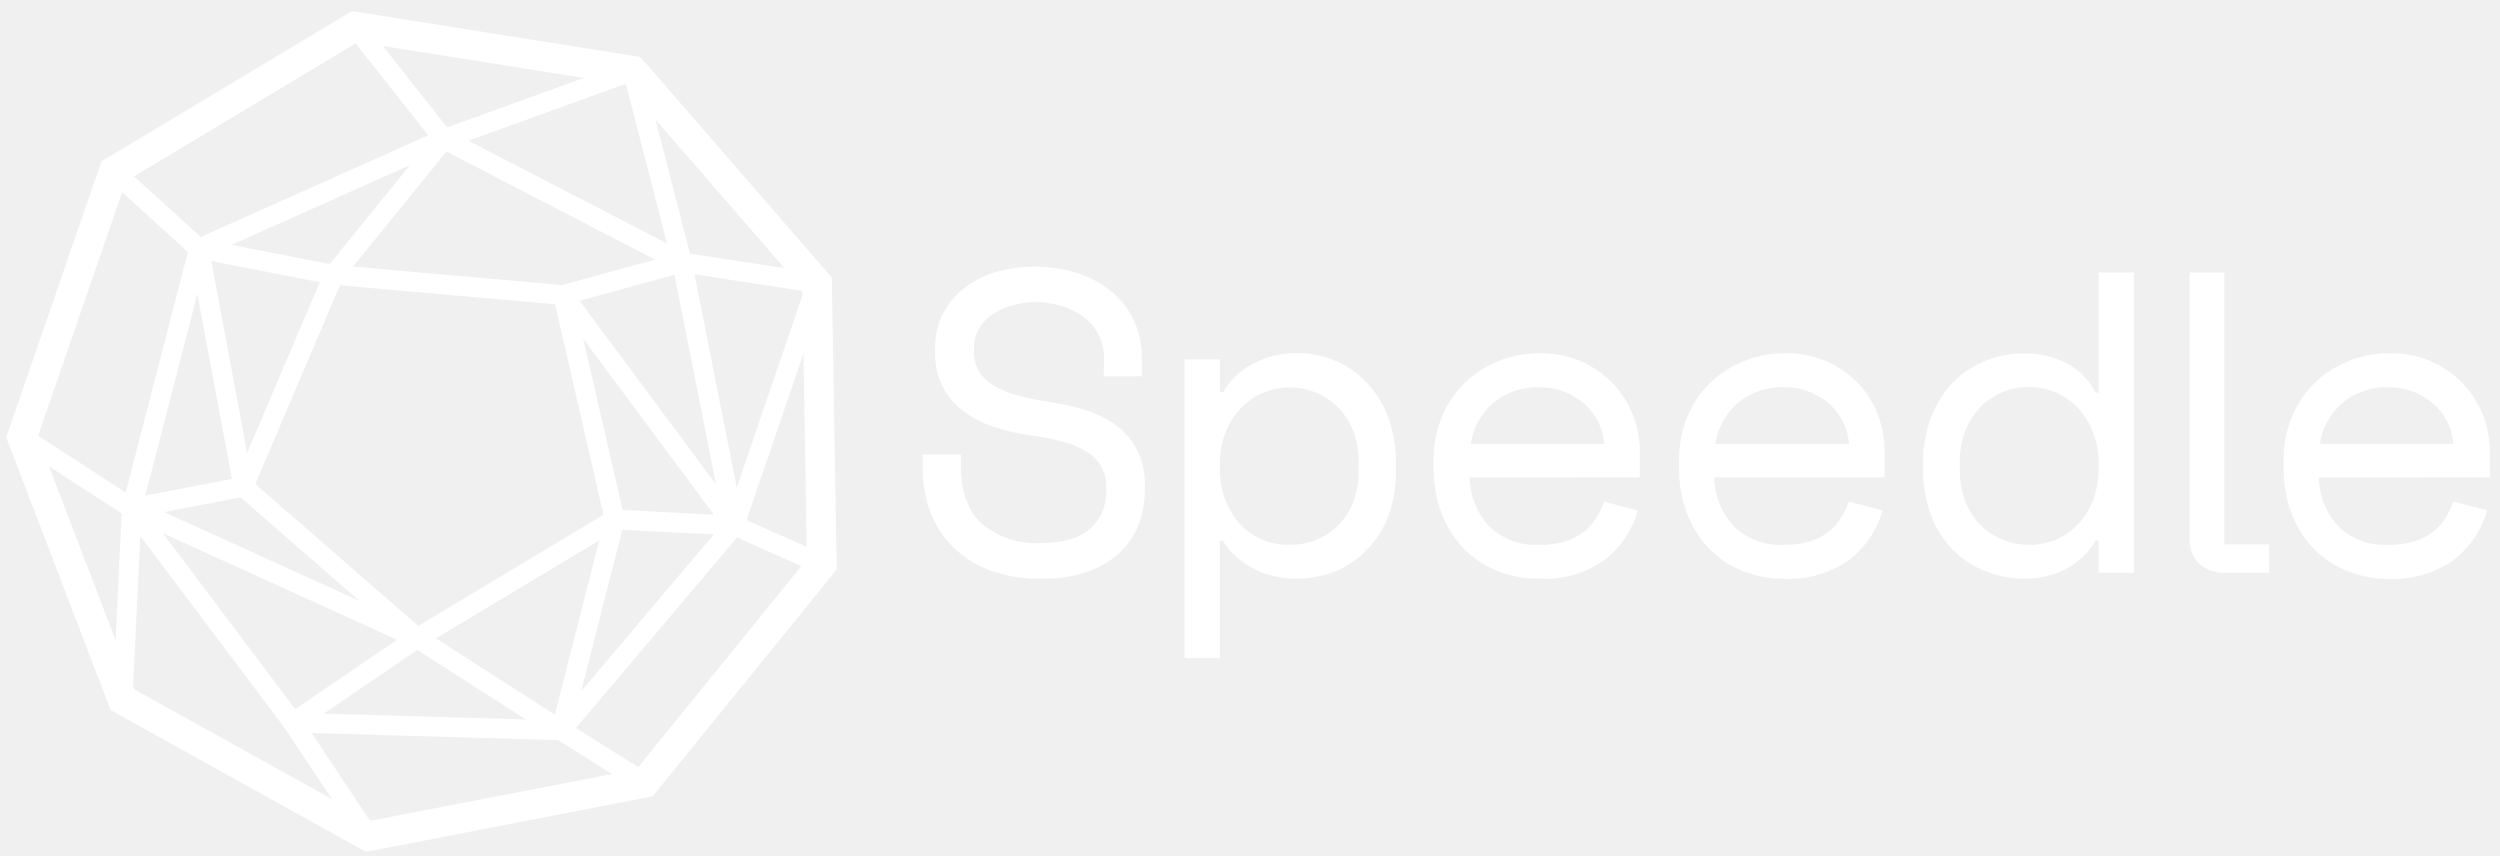
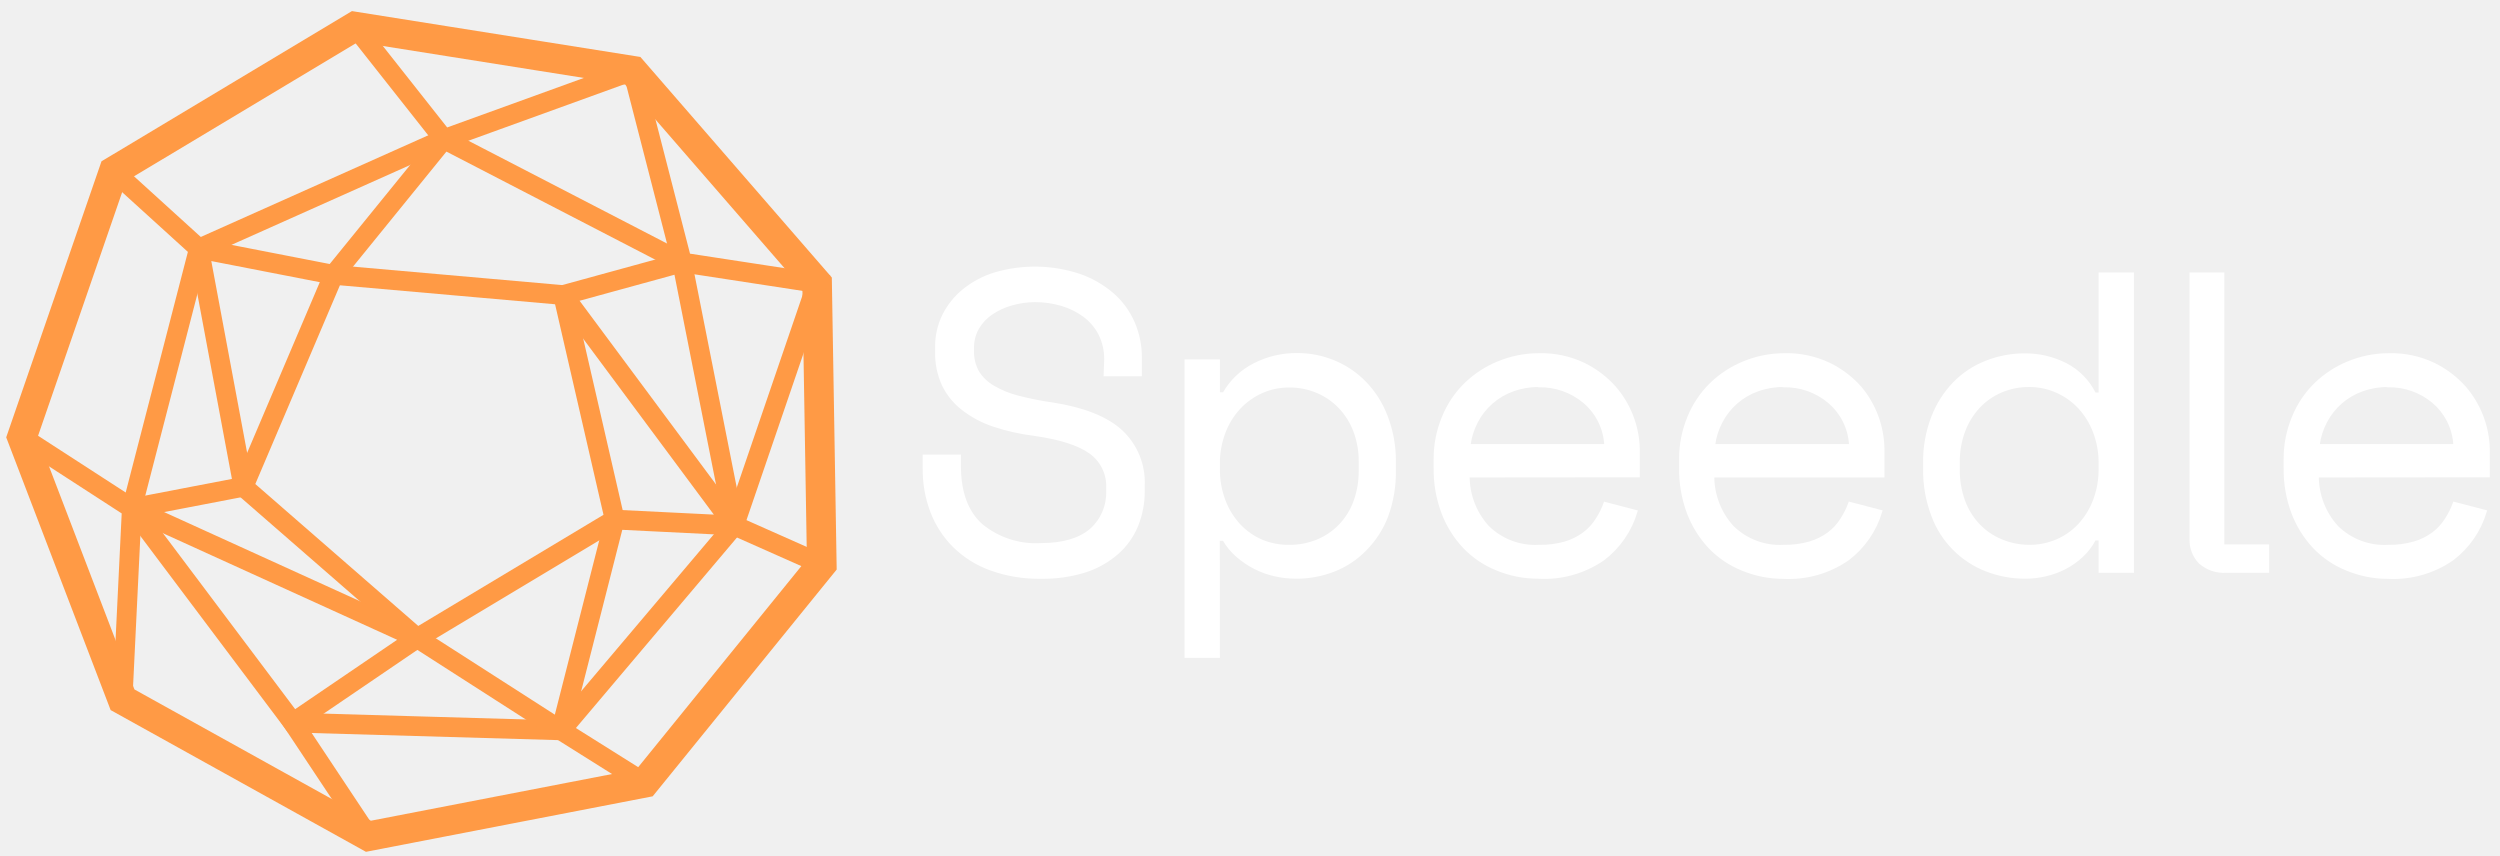
<svg xmlns="http://www.w3.org/2000/svg" viewBox="28 27 304 104" shape-rendering="geometricPrecision" role="img" aria-label="Speedle">
  <g fill="#fff" stroke="#fff" stroke-width="0.3" stroke-linejoin="miter" stroke-miterlimit="3">
    <path class="cls-2" d="M162.42,70.73a6.66,6.66,0,0,0-.7-3.1,6.4,6.4,0,0,0-1.89-2.23,8.87,8.87,0,0,0-2.74-1.35,11.31,11.31,0,0,0-3.26-.46A10.25,10.25,0,0,0,151,64a8.34,8.34,0,0,0-2.41,1.11,5.51,5.51,0,0,0-1.68,1.78,4.76,4.76,0,0,0-.62,2.46v.31a5,5,0,0,0,.62,2.56A5.26,5.26,0,0,0,148.74,74a11.47,11.47,0,0,0,3,1.24,36.86,36.86,0,0,0,4.24.85q5.69.88,8.38,3.34a8.51,8.51,0,0,1,2.69,6.6v.62a11.05,11.05,0,0,1-.8,4.27,9,9,0,0,1-2.38,3.34A11.12,11.12,0,0,1,160,96.45a17,17,0,0,1-5.38.78,17.23,17.23,0,0,1-6.13-1A12.41,12.41,0,0,1,144,93.42a12,12,0,0,1-2.72-4.19,14.41,14.41,0,0,1-.93-5.25V82.43h4.35v1.24q0,4.76,2.61,7.14a10.39,10.39,0,0,0,7.27,2.38q4,0,6.08-1.78a6,6,0,0,0,2-4.73v-.31a5,5,0,0,0-2.1-4.35q-2.09-1.5-6.8-2.17a25.76,25.76,0,0,1-4.94-1.11,12.68,12.68,0,0,1-3.75-2,8.25,8.25,0,0,1-2.38-2.92,9.15,9.15,0,0,1-.83-4v-.62a8.54,8.54,0,0,1,.88-3.88,9.25,9.25,0,0,1,2.46-3.05,11.25,11.25,0,0,1,3.78-2,17.23,17.23,0,0,1,10.3.18,12.5,12.5,0,0,1,4.06,2.35,9.75,9.75,0,0,1,2.51,3.47,10.49,10.49,0,0,1,.85,4.17V72.6h-4.35Z" />
    <path class="cls-2" d="M176.19,106.85h-4v-36h4v4h.62a8.87,8.87,0,0,1,3.73-3.55,11.21,11.21,0,0,1,5.17-1.22,11.63,11.63,0,0,1,4.5.88A11.27,11.27,0,0,1,194,73.53a12,12,0,0,1,2.59,4.09,15,15,0,0,1,1,5.54v1a15.53,15.53,0,0,1-.93,5.59A11.71,11.71,0,0,1,194,93.86a10.83,10.83,0,0,1-3.8,2.51,12.48,12.48,0,0,1-4.6.85,11.82,11.82,0,0,1-2.54-.28,10.21,10.21,0,0,1-2.46-.88,10.65,10.65,0,0,1-2.15-1.45,7.69,7.69,0,0,1-1.65-2h-.62Zm8.59-13.45a8.76,8.76,0,0,0,3.41-.65,8.13,8.13,0,0,0,2.72-1.84,8.29,8.29,0,0,0,1.81-2.9,10.71,10.71,0,0,0,.65-3.83v-1a10.35,10.35,0,0,0-.65-3.75,8.61,8.61,0,0,0-1.81-2.9,8.23,8.23,0,0,0-2.74-1.89,8.57,8.57,0,0,0-3.39-.67,8.1,8.1,0,0,0-3.36.7,8.43,8.43,0,0,0-2.72,1.94,9.09,9.09,0,0,0-1.84,3,10.41,10.41,0,0,0-.67,3.8V84a10.54,10.54,0,0,0,.67,3.85,9.07,9.07,0,0,0,1.84,3,8.09,8.09,0,0,0,2.72,1.91A8.37,8.37,0,0,0,184.77,93.4Z" />
    <path class="cls-2" d="M206.56,84.91a9.11,9.11,0,0,0,2.38,6.16,8.19,8.19,0,0,0,6.21,2.33A10.75,10.75,0,0,0,218.3,93a7.36,7.36,0,0,0,2.3-1.14,6.2,6.2,0,0,0,1.55-1.68,9.52,9.52,0,0,0,1-2l3.83,1a11.34,11.34,0,0,1-4,5.82A12.61,12.61,0,0,1,215,97.22a13,13,0,0,1-5-1,11.34,11.34,0,0,1-4-2.72,12.59,12.59,0,0,1-2.59-4.19,14.91,14.91,0,0,1-.93-5.38V82.74a13.06,13.06,0,0,1,1-5,11.94,11.94,0,0,1,2.66-4,12.51,12.51,0,0,1,4-2.64,12.88,12.88,0,0,1,5-1,12,12,0,0,1,5.46,1.16,12.19,12.19,0,0,1,3.78,2.87,11.88,11.88,0,0,1,2.87,7.45v3.31Zm8.59-11a9.13,9.13,0,0,0-3.18.54,8,8,0,0,0-4.4,3.83,8.49,8.49,0,0,0-.9,2.87h16.56a7.36,7.36,0,0,0-2.61-5.28,8.39,8.39,0,0,0-2.54-1.45A8.51,8.51,0,0,0,215.15,73.94Z" />
    <path class="cls-2" d="M236.31,84.91a9.1,9.1,0,0,0,2.38,6.16,8.18,8.18,0,0,0,6.21,2.33,10.75,10.75,0,0,0,3.16-.41,7.36,7.36,0,0,0,2.3-1.14,6.21,6.21,0,0,0,1.55-1.68,9.64,9.64,0,0,0,1-2l3.83,1a11.33,11.33,0,0,1-4,5.82,12.62,12.62,0,0,1-7.89,2.25,13,13,0,0,1-5-1,11.35,11.35,0,0,1-4-2.72,12.63,12.63,0,0,1-2.59-4.19,15,15,0,0,1-.93-5.38V82.74a13.07,13.07,0,0,1,1-5,11.9,11.9,0,0,1,2.66-4,12.48,12.48,0,0,1,4-2.64,12.87,12.87,0,0,1,5-1,12,12,0,0,1,5.46,1.16,12.16,12.16,0,0,1,3.78,2.87A11.9,11.9,0,0,1,257,81.6v3.31Zm8.59-11a9.13,9.13,0,0,0-3.18.54,8,8,0,0,0-4.4,3.83,8.44,8.44,0,0,0-.91,2.87H253a7.43,7.43,0,0,0-.8-3,7.33,7.33,0,0,0-1.81-2.28,8.38,8.38,0,0,0-2.53-1.45A8.53,8.53,0,0,0,244.9,73.94Z" />
    <path class="cls-2" d="M283.34,92.57h-.62a7.44,7.44,0,0,1-1.58,2.07,9.28,9.28,0,0,1-2.07,1.45,10.13,10.13,0,0,1-2.35.85,10.69,10.69,0,0,1-2.38.28,13,13,0,0,1-4.81-.88A11.33,11.33,0,0,1,263,89.7a15.36,15.36,0,0,1-1-5.61v-.83a14.86,14.86,0,0,1,1-5.56,12.31,12.31,0,0,1,2.64-4.14A11.11,11.11,0,0,1,269.53,71a12.69,12.69,0,0,1,4.71-.88,10.81,10.81,0,0,1,4.94,1.16,8,8,0,0,1,3.54,3.6h.62V60.28h4V96.5h-4Zm-8.59.83a8.36,8.36,0,0,0,3.36-.67,8.1,8.1,0,0,0,2.72-1.91,9.15,9.15,0,0,0,1.84-3,10.59,10.59,0,0,0,.67-3.85v-.62a10.46,10.46,0,0,0-.67-3.8,9.18,9.18,0,0,0-1.84-3,8.36,8.36,0,0,0-2.74-1.94,8.15,8.15,0,0,0-3.34-.7,8.56,8.56,0,0,0-3.39.67,8,8,0,0,0-2.74,1.91,8.85,8.85,0,0,0-1.81,2.95,10.61,10.61,0,0,0-.65,3.78v.83a10.91,10.91,0,0,0,.65,3.88,8.54,8.54,0,0,0,1.81,2.92,7.94,7.94,0,0,0,2.72,1.86A8.78,8.78,0,0,0,274.75,93.4Z" />
    <path class="cls-2" d="M298.74,96.5a4.42,4.42,0,0,1-3.24-1.09,3.9,3.9,0,0,1-1.1-2.9V60.28h3.93V93.35h5.45V96.5Z" />
    <path class="cls-2" d="M309.82,84.91a9.1,9.1,0,0,0,2.38,6.16,8.18,8.18,0,0,0,6.21,2.33,10.75,10.75,0,0,0,3.16-.41,7.36,7.36,0,0,0,2.3-1.14,6.21,6.21,0,0,0,1.55-1.68,9.64,9.64,0,0,0,1-2l3.83,1a11.33,11.33,0,0,1-4,5.82,12.62,12.62,0,0,1-7.89,2.25,13,13,0,0,1-5-1,11.35,11.35,0,0,1-4-2.72,12.63,12.63,0,0,1-2.59-4.19,15,15,0,0,1-.93-5.38V82.74a13.07,13.07,0,0,1,1-5,11.9,11.9,0,0,1,2.66-4,12.48,12.48,0,0,1,4-2.64,12.87,12.87,0,0,1,5-1,12,12,0,0,1,5.46,1.16,12.16,12.16,0,0,1,3.78,2.87,11.9,11.9,0,0,1,2.87,7.45v3.31Zm8.59-11a9.13,9.13,0,0,0-3.18.54,8,8,0,0,0-4.4,3.83,8.44,8.44,0,0,0-.91,2.87h16.56a7.43,7.43,0,0,0-.8-3,7.33,7.33,0,0,0-1.81-2.28,8.38,8.38,0,0,0-2.53-1.45A8.53,8.53,0,0,0,318.4,73.94Z" />
  </g>
-   <g fill="none" stroke="#fff" stroke-linejoin="miter" stroke-miterlimit="3" stroke-linecap="butt">
+   <g fill="none" stroke="#ff9a45" stroke-linejoin="miter" stroke-miterlimit="3" stroke-linecap="butt">
    <polygon stroke-width="3.6" points="41.83 47.82 30.67 80.15 42.9 112.09 72.8 128.69 106.38 122.19 127.93 95.63 127.36 61.43 104.94 35.6 71.16 30.23" />
    <g stroke-width="2.4">
      <polygon points="81.97 43.92 52.19 57.23 44.03 88.8 63.62 114.87 96.22 115.81 117.28 90.9 110.94 58.91" />
      <polygon points="68.57 60.42 57.6 86.19 78.73 104.59 102.75 90.18 96.47 62.88" />
      <path d="M41.83 47.82L52.19 57.23 68.57 60.42 81.97 43.92 71.16 30.23 M30.67 80.15L44.03 88.8 42.9 112.09 M52.19 57.23L57.6 86.19 44.03 88.8 78.73 104.59 63.62 114.87 72.8 128.69 M78.73 104.59L96.22 115.81 106.38 122.19 M96.22 115.81L102.75 90.18 117.28 90.9 127.93 95.63 M117.28 90.9L127.36 61.43 110.94 58.91 104.94 35.6 81.97 43.92 M110.94 58.91L96.47 62.88 117.28 90.9" />
    </g>
  </g>
</svg>
